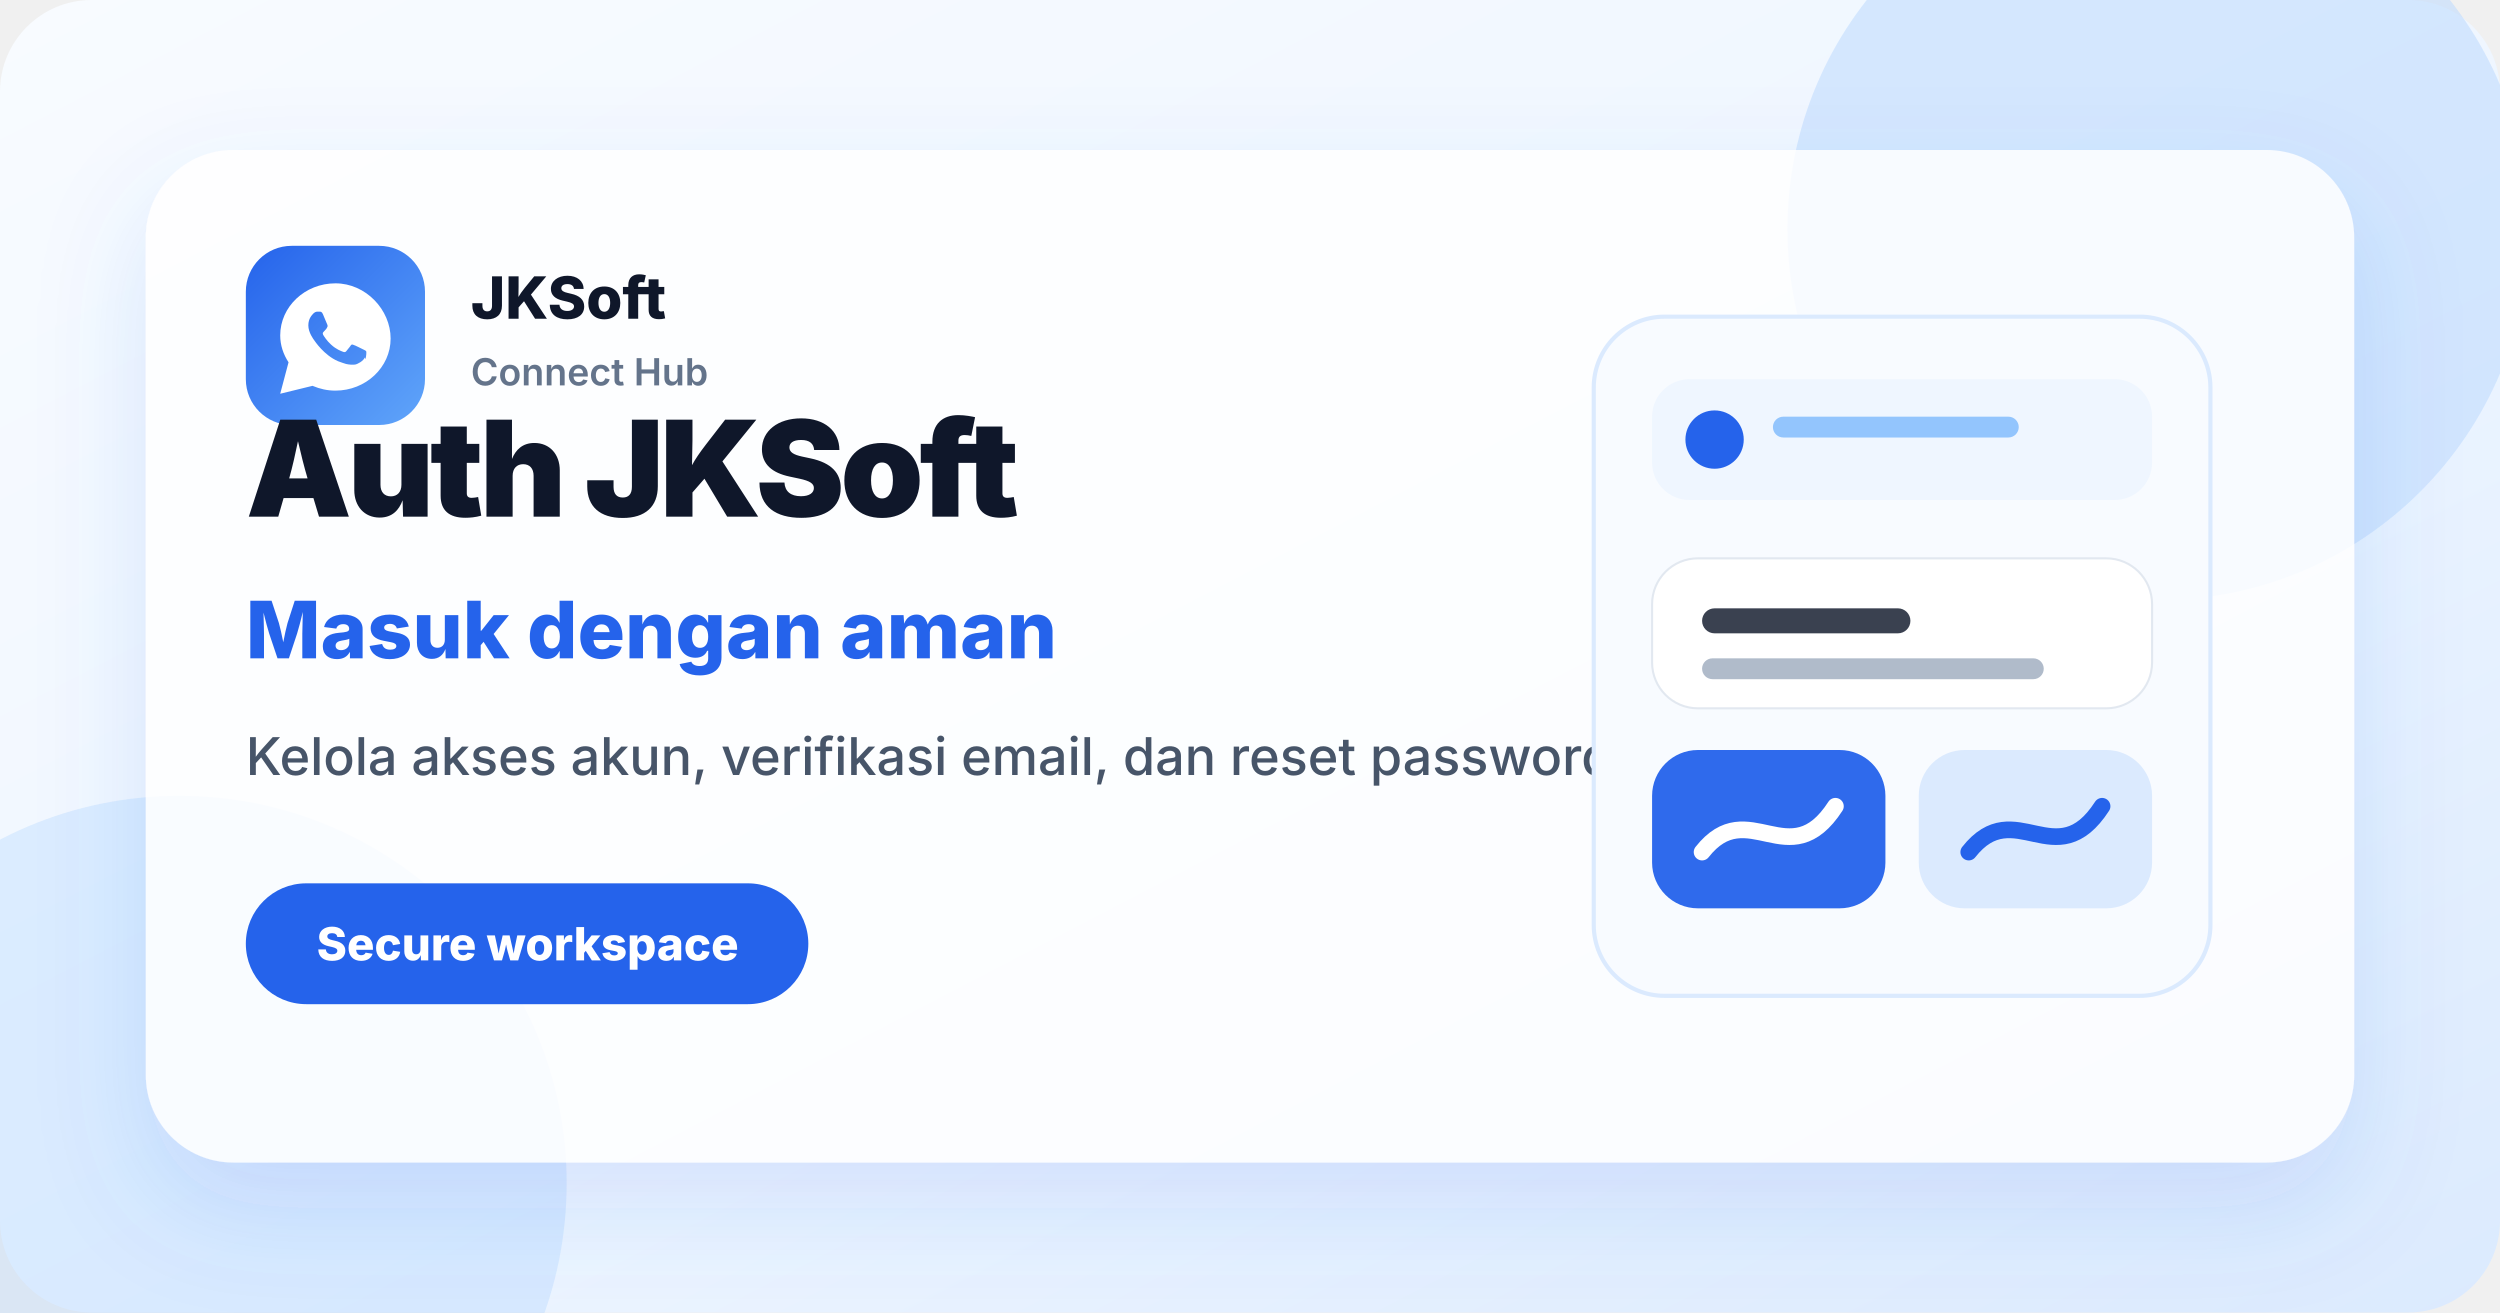
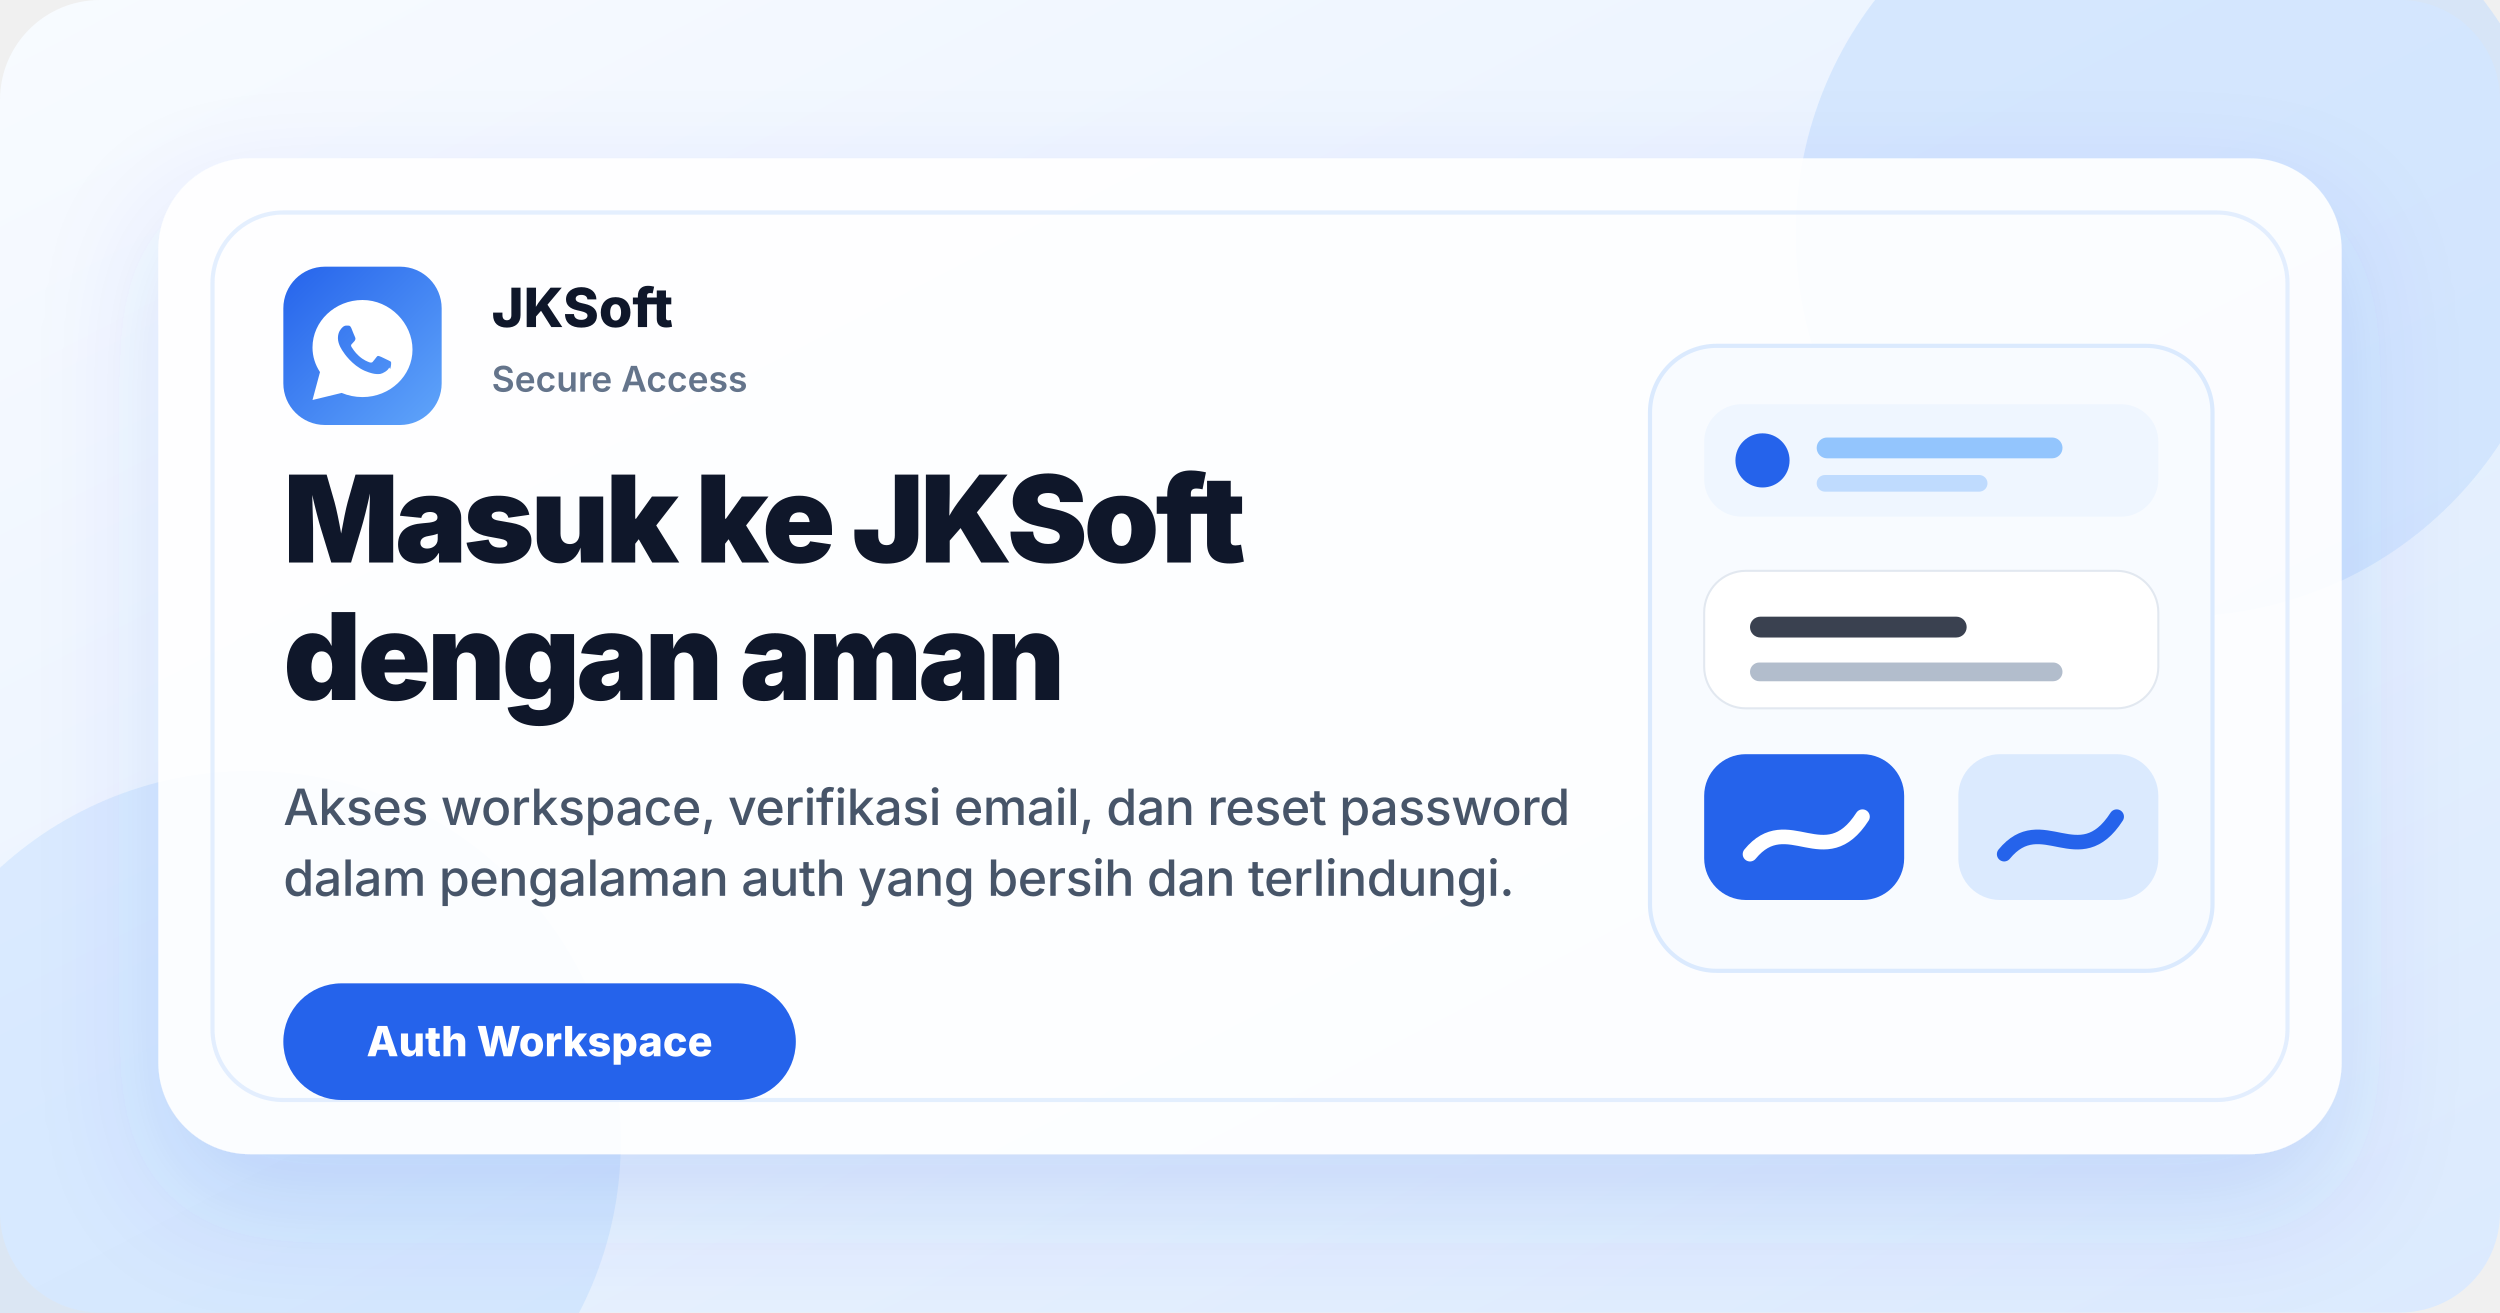
- <svg xmlns="http://www.w3.org/2000/svg" viewBox="0 0 1200 630" role="img" aria-label="Auth JKSoft Open Graph image">
+ <svg xmlns="http://www.w3.org/2000/svg" viewBox="0 0 1200 630" role="img" aria-label="JKSoft Auth Open Graph image">
  <defs>
    <linearGradient id="bg" x1="0" y1="0" x2="1" y2="1">
      <stop offset="0" stop-color="#f8fbff" />
-       <stop offset="0.55" stop-color="#eef6ff" />
      <stop offset="1" stop-color="#dbeafe" />
    </linearGradient>
    <linearGradient id="brand" x1="0" y1="0" x2="1" y2="1">
      <stop offset="0" stop-color="#2563eb" />
      <stop offset="1" stop-color="#60a5fa" />
    </linearGradient>
-     <filter id="shadow" x="-20%" y="-20%" width="140%" height="140%">
-       <feDropShadow dx="0" dy="22" stdDeviation="26" flood-color="#2563eb" flood-opacity="0.16" />
+     <filter id="softShadow" x="-20%" y="-20%" width="140%" height="140%">
+       <feDropShadow dx="0" dy="24" stdDeviation="28" flood-color="#1d4ed8" flood-opacity="0.14" />
    </filter>
  </defs>
-   <rect width="1200" height="630" rx="44" fill="url(#bg)" />
-   <circle cx="1036" cy="110" r="178" fill="#bfdbfe" opacity="0.58" />
-   <circle cx="86" cy="568" r="186" fill="#93c5fd" opacity="0.24" />
-   <rect x="70" y="72" width="1060" height="486" rx="42" fill="#ffffff" opacity="0.84" filter="url(#shadow)" />
-   <g transform="translate(118 118)">
-     <rect width="86" height="86" rx="22" fill="url(#brand)" />
-     <path fill="#fff" d="M43 18c-14.6 0-26.5 11.2-26.5 25 0 4.7 1.5 9.1 4 12.9L16.5 71 32 67.2c3.6 1.5 7.1 2.3 11 2.3 14.6 0 26.5-11.2 26.5-25S57.6 18 43 18Zm14.1 35.6c-.6 1.6-3.4 3.2-4.7 3.4-1.2.1-2.6.1-4.3-.3-1-.3-2.2-.7-3.8-1.3-6.8-2.9-11.2-9.7-11.5-10.1-.3-.4-2.8-3.7-2.8-7.1s1.8-5 2.4-5.7c.6-.6 1.3-.9 1.8-.9h1.3c.4 0 1 0 1.5 1.2.6 1.3 1.9 4.7 2.1 5 .1.3.3.7 0 1.2s-.3.7-.6 1l-1.1 1.2c-.3.3-.7.7-.3 1.5.4.7 1.8 2.9 3.8 4.7 2.6 2.4 4.9 3.1 5.6 3.4.7.3 1.2.3 1.6-.1.4-.6 1.8-2.1 2.2-2.8.4-.7.9-.6 1.5-.3.6.1 4 1.9 4.7 2.2.7.3 1.2.6 1.3.9.1.3.1 1.9-.4 3.7Z" />
-     <text x="108" y="35" fill="#0f172a" font-family="Inter, Arial, Helvetica, sans-serif" font-size="28" font-weight="800">JKSoft</text>
-     <text x="108" y="67" fill="#64748b" font-family="Inter, Arial, Helvetica, sans-serif" font-size="18" font-weight="600">Connect Hub</text>
+   <rect width="1200" height="630" rx="48" fill="url(#bg)" />
+   <circle cx="1046" cy="112" r="184" fill="#bfdbfe" opacity="0.52" />
+   <circle cx="120" cy="548" r="178" fill="#93c5fd" opacity="0.22" />
+   <rect x="76" y="76" width="1048" height="478" rx="44" fill="#ffffff" opacity="0.9" filter="url(#softShadow)" />
+   <rect x="102" y="102" width="996" height="426" rx="34" fill="none" stroke="#dbeafe" stroke-width="2" opacity="0.75" />
+   <g transform="translate(136 128)">
+     <rect width="76" height="76" rx="20" fill="url(#brand)" />
+     <path fill="#fff" d="M38 16c-13.2 0-24 10.2-24 22.8 0 4.3 1.3 8.3 3.6 11.8L14 64l14-3.4c3.1 1.3 6.5 2 10 2 13.2 0 24-10.2 24-22.8S51.2 16 38 16Zm12.8 32.4c-.5 1.5-3.1 2.9-4.3 3.1-1.1.1-2.4.1-3.9-.3-.9-.2-2-.6-3.5-1.2-6.2-2.7-10.2-8.8-10.4-9.2-.3-.4-2.5-3.4-2.5-6.5s1.6-4.6 2.2-5.2c.5-.5 1.2-.8 1.6-.8h1.2c.4 0 .9 0 1.4 1.1.5 1.2 1.7 4.3 1.9 4.6.1.3.2.6 0 1.1s-.3.6-.6.9l-1 1.1c-.3.3-.6.6-.2 1.4.4.6 1.6 2.6 3.5 4.3 2.4 2.2 4.4 2.8 5.1 3.1.6.2 1.1.2 1.5-.1.4-.5 1.6-1.9 2-2.5.4-.6.8-.5 1.4-.3.5.1 3.6 1.7 4.3 2 .6.3 1.1.5 1.2.8.1.3.1 1.7-.4 3.3Z" />
+     <text x="100" y="29" fill="#0f172a" font-family="Inter, Arial, Helvetica, sans-serif" font-size="26" font-weight="800">JKSoft</text>
+     <text x="100" y="60" fill="#64748b" font-family="Inter, Arial, Helvetica, sans-serif" font-size="17" font-weight="600">Secure Access</text>
  </g>
-   <g transform="translate(118 248)">
-     <text x="0" y="0" fill="#0f172a" font-family="Inter, Arial, Helvetica, sans-serif" font-size="64" font-weight="900" letter-spacing="-2">Auth JKSoft</text>
-     <text x="0" y="68" fill="#2563eb" font-family="Inter, Arial, Helvetica, sans-serif" font-size="38" font-weight="800">Masuk dengan aman</text>
-     <text x="0" y="124" fill="#475569" font-family="Inter, Arial, Helvetica, sans-serif" font-size="25" font-weight="500">Kelola akses akun, verifikasi email, dan reset password workspace.</text>
-     <rect x="0" y="176" width="270" height="58" rx="29" fill="#2563eb" />
-     <text x="34" y="213" fill="#fff" font-family="Inter, Arial, Helvetica, sans-serif" font-size="22" font-weight="800">Secure workspace</text>
+   <g transform="translate(136 270)">
+     <text fill="#0f172a" font-family="Inter, Arial, Helvetica, sans-serif" font-size="58" font-weight="900" letter-spacing="-1.8">
+       <tspan x="0" y="0">Masuk ke JKSoft</tspan>
+       <tspan x="0" y="66">dengan aman</tspan>
+     </text>
+     <text fill="#475569" font-family="Inter, Arial, Helvetica, sans-serif" font-size="24" font-weight="500" letter-spacing="-0.2">
+       <tspan x="0" y="126">Akses workspace, verifikasi email, dan reset password</tspan>
+       <tspan x="0" y="160">dalam pengalaman auth yang bersih dan terlindungi.</tspan>
+     </text>
+     <rect x="0" y="202" width="246" height="56" rx="28" fill="#2563eb" />
+     <text x="123" y="237" fill="#ffffff" font-family="Inter, Arial, Helvetica, sans-serif" font-size="20" font-weight="800" text-anchor="middle">Auth Workspace</text>
  </g>
-   <g transform="translate(765 152)">
-     <rect width="296" height="326" rx="34" fill="#f8fbff" stroke="#dbeafe" stroke-width="2" />
-     <rect x="28" y="30" width="240" height="58" rx="18" fill="#eff6ff" />
-     <circle cx="58" cy="59" r="14" fill="#2563eb" />
-     <rect x="86" y="48" width="118" height="10" rx="5" fill="#93c5fd" />
-     <rect x="28" y="116" width="240" height="72" rx="22" fill="#ffffff" stroke="#e2e8f0" />
-     <rect x="52" y="140" width="100" height="12" rx="6" fill="#0f172a" opacity="0.82" />
-     <rect x="52" y="164" width="164" height="10" rx="5" fill="#94a3b8" opacity="0.74" />
-     <rect x="28" y="208" width="112" height="76" rx="22" fill="#2563eb" opacity="0.95" />
-     <rect x="156" y="208" width="112" height="76" rx="22" fill="#dbeafe" />
-     <path d="M52 257c22-28 42 12 64-22" fill="none" stroke="#fff" stroke-width="8" stroke-linecap="round" />
-     <path d="M180 257c22-28 42 12 64-22" fill="none" stroke="#2563eb" stroke-width="8" stroke-linecap="round" />
+   <g transform="translate(792 166)">
+     <rect width="270" height="300" rx="32" fill="#f8fbff" stroke="#dbeafe" stroke-width="2" />
+     <rect x="26" y="28" width="218" height="54" rx="18" fill="#eff6ff" />
+     <circle cx="54" cy="55" r="13" fill="#2563eb" />
+     <rect x="80" y="44" width="118" height="10" rx="5" fill="#93c5fd" />
+     <rect x="80" y="62" width="82" height="8" rx="4" fill="#bfdbfe" />
+     <rect x="26" y="108" width="218" height="66" rx="20" fill="#ffffff" stroke="#e2e8f0" />
+     <rect x="48" y="130" width="104" height="10" rx="5" fill="#0f172a" opacity="0.82" />
+     <rect x="48" y="152" width="150" height="9" rx="4.5" fill="#94a3b8" opacity="0.72" />
+     <rect x="26" y="196" width="96" height="70" rx="20" fill="#2563eb" />
+     <rect x="148" y="196" width="96" height="70" rx="20" fill="#dbeafe" />
+     <path d="M48 244c18-22 36 10 54-18" fill="none" stroke="#ffffff" stroke-width="7" stroke-linecap="round" />
+     <path d="M170 244c18-22 36 10 54-18" fill="none" stroke="#2563eb" stroke-width="7" stroke-linecap="round" />
  </g>
</svg>
